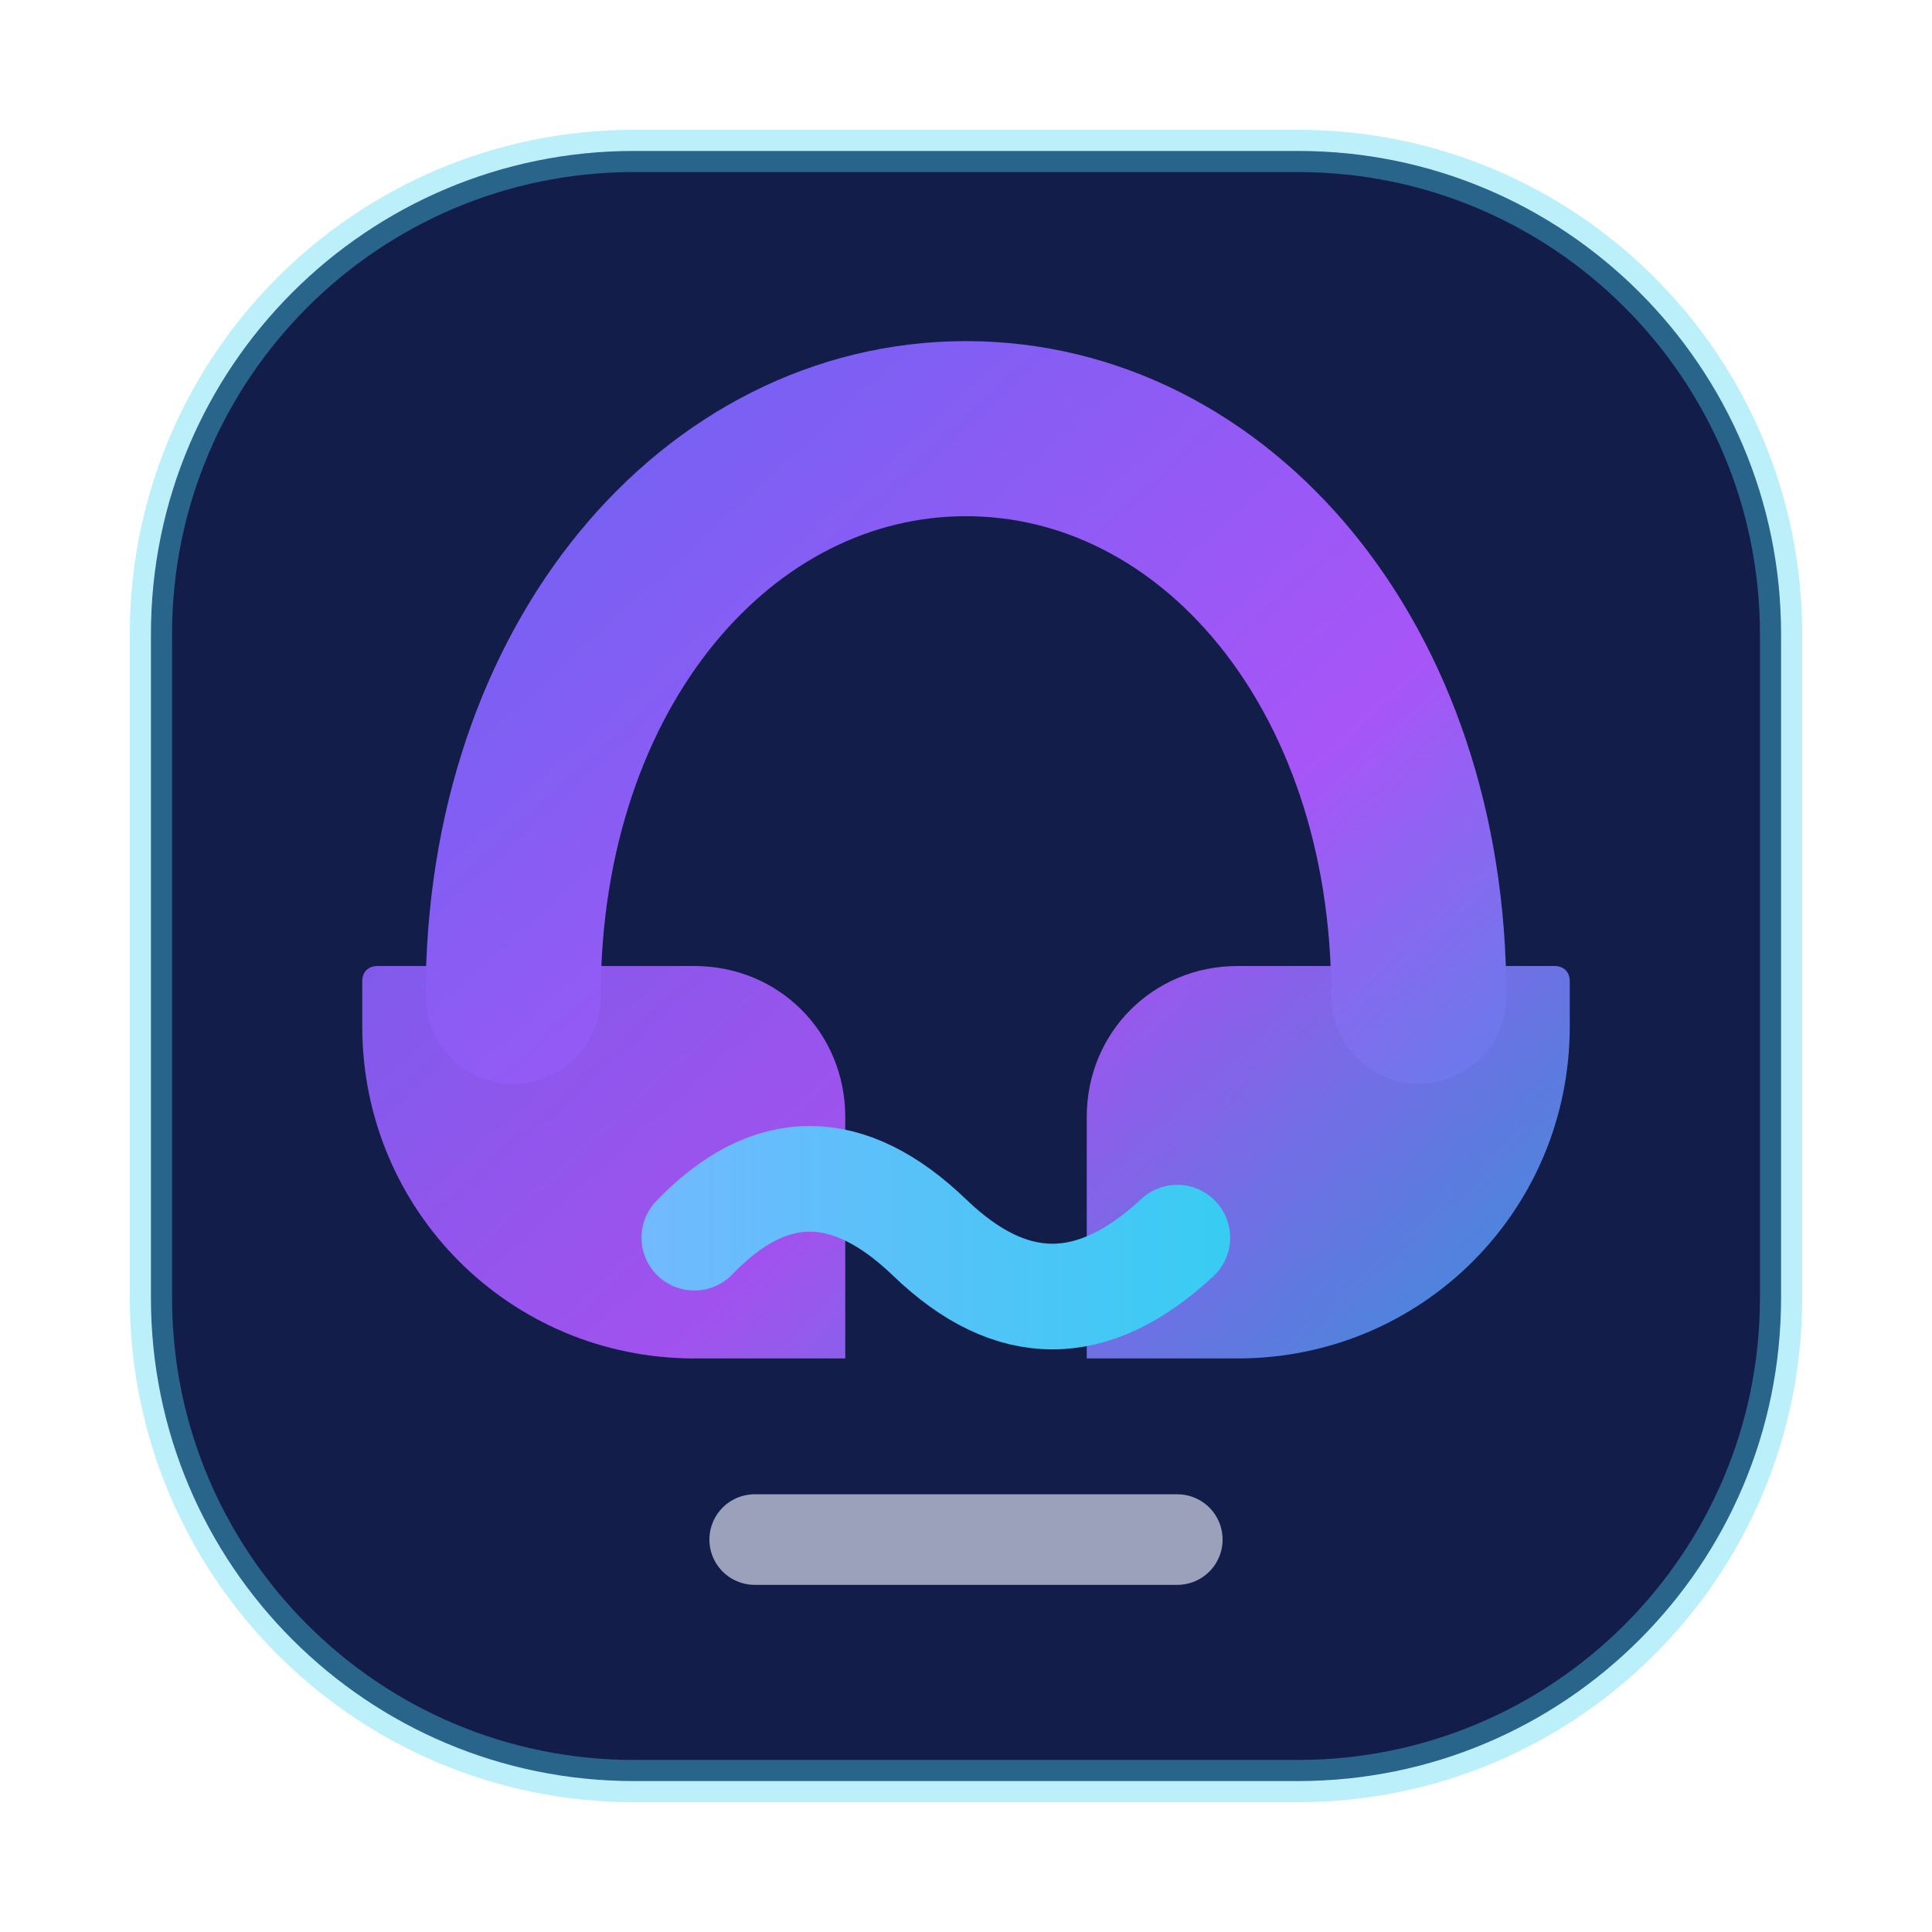
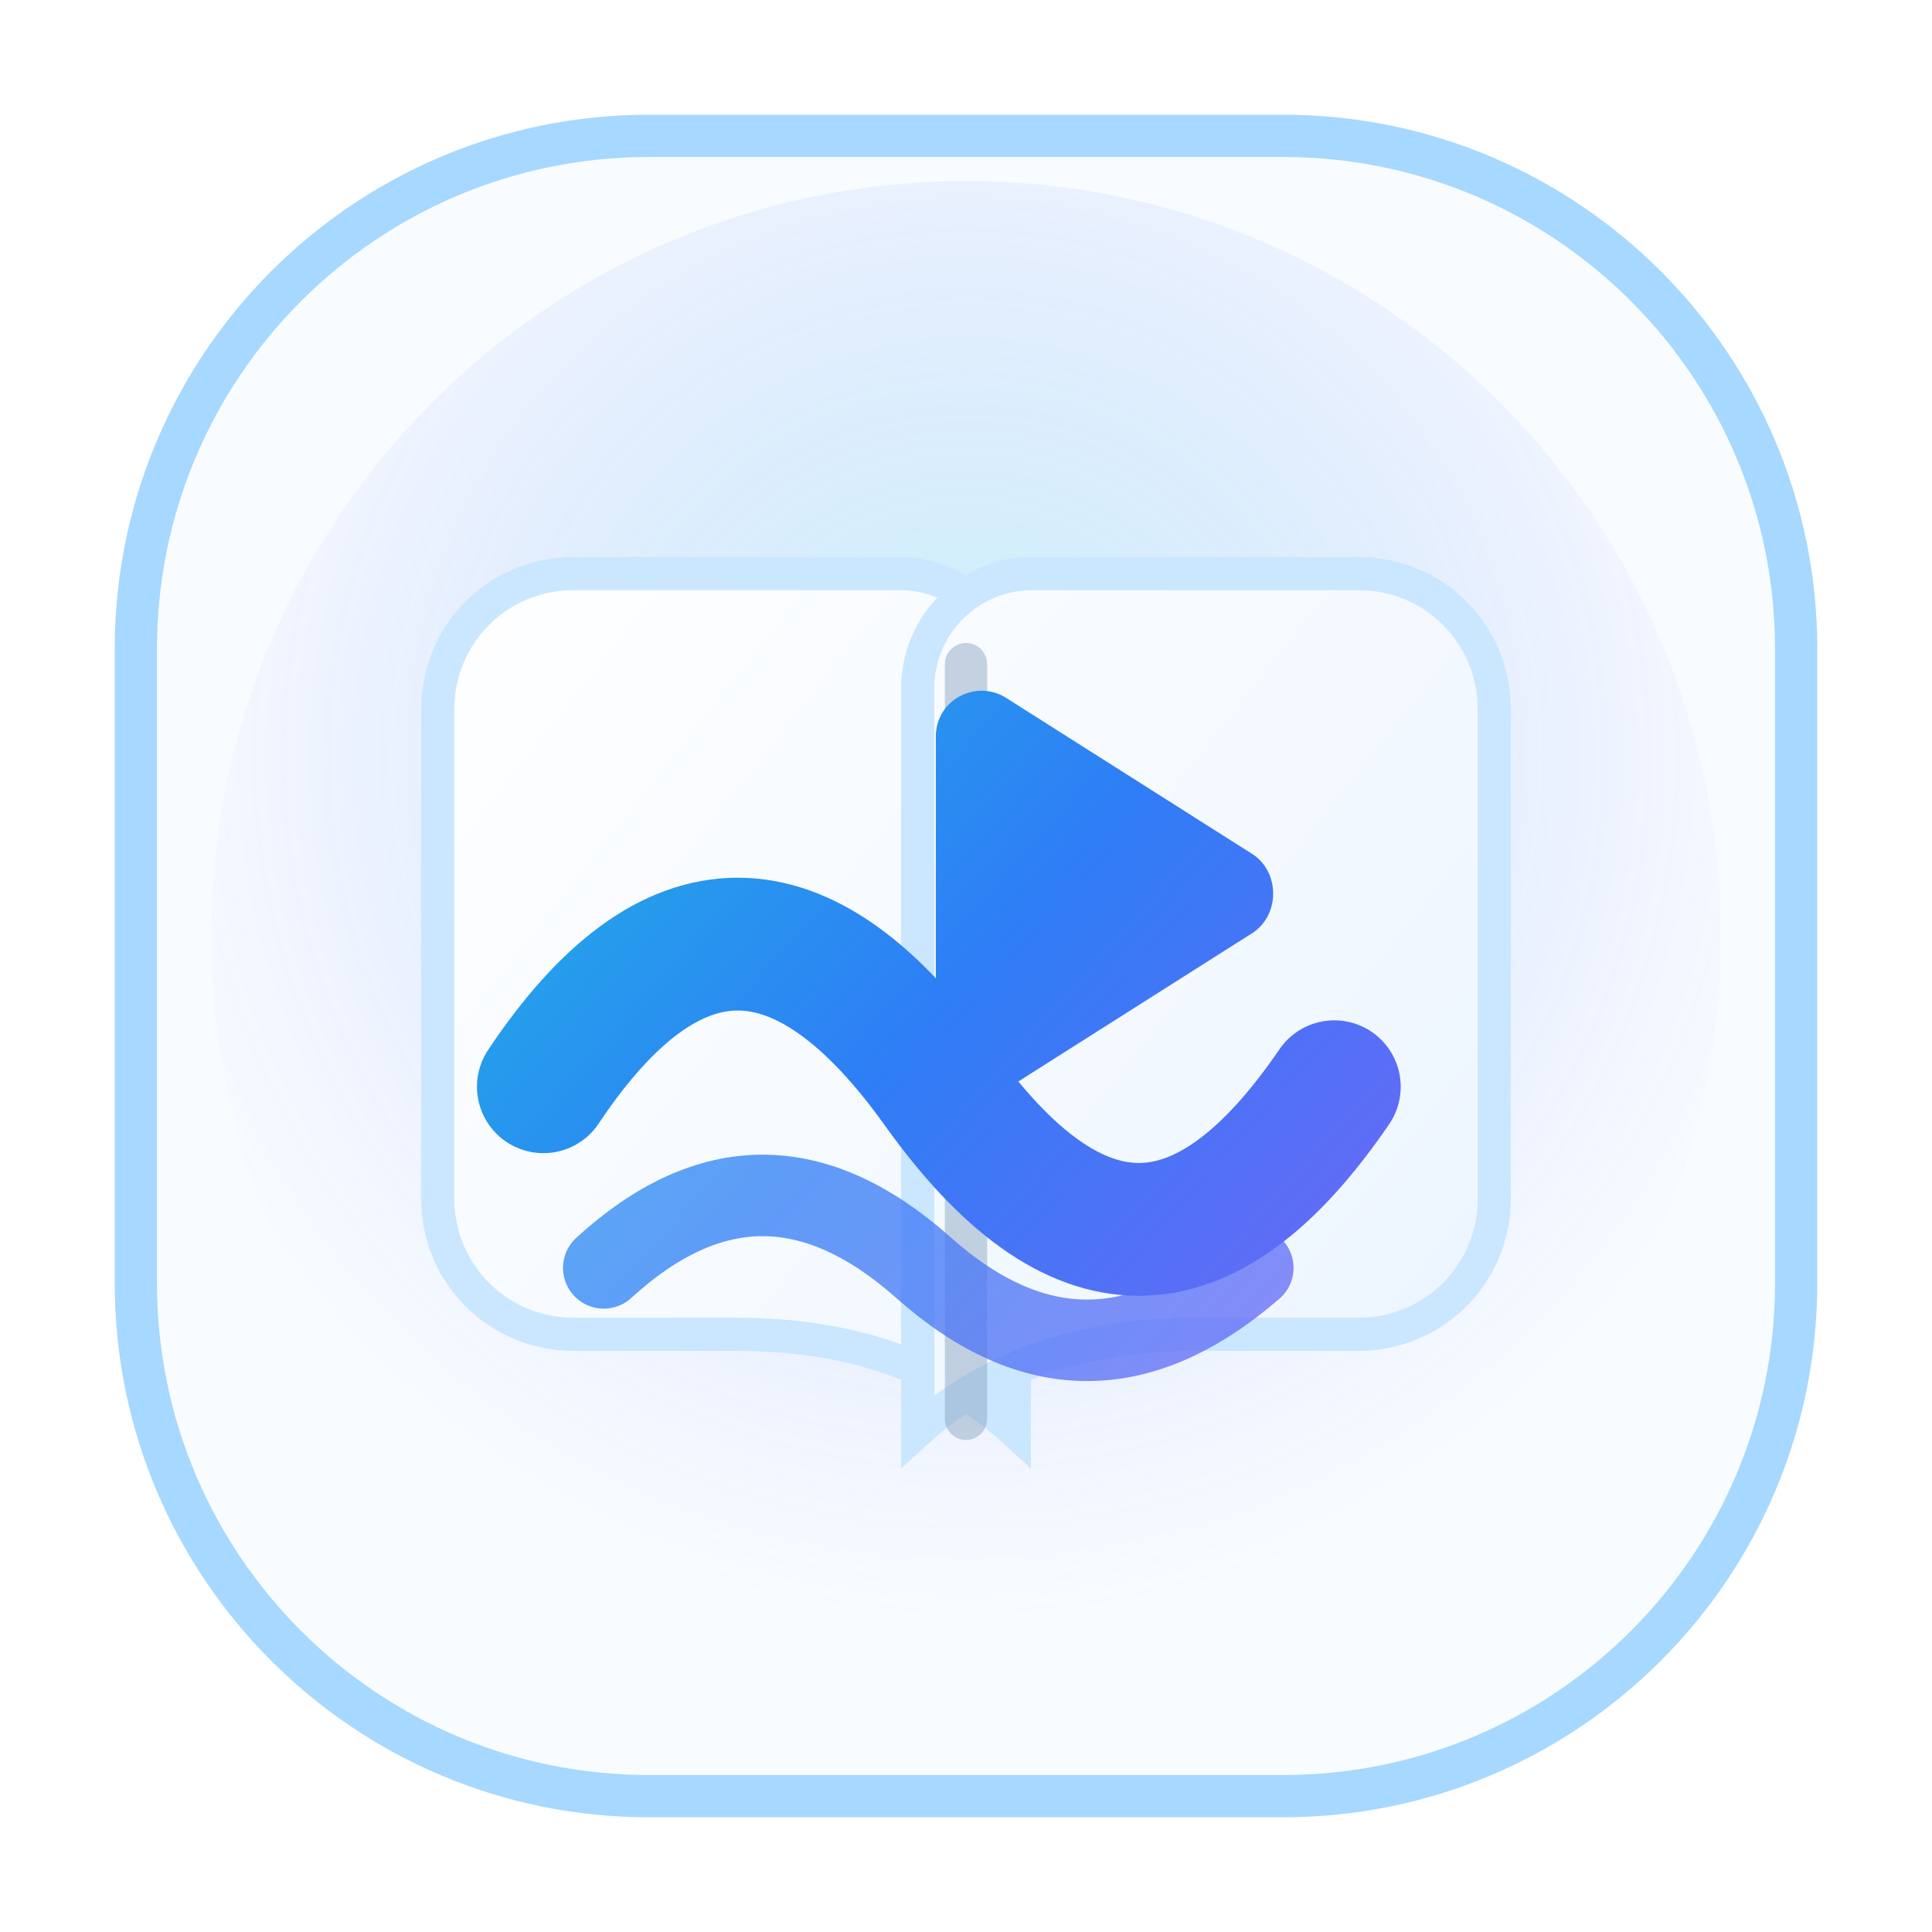
<svg xmlns="http://www.w3.org/2000/svg" width="512" height="512" viewBox="0 0 64 64" fill="none">
  <defs>
-     <linearGradient id="arc" x1="12" y1="10" x2="54" y2="56" gradientUnits="userSpaceOnUse">
-       <stop offset="0" stop-color="#6366f1" />
-       <stop offset=".52" stop-color="#a855f7" />
-       <stop offset="1" stop-color="#06b6d4" />
+     <linearGradient id="mark" x1="14" y1="16" x2="52" y2="50" gradientUnits="userSpaceOnUse">
+       <stop offset="0" stop-color="#18c7df" />
+       <stop offset=".48" stop-color="#2f7df6" />
+       <stop offset="1" stop-color="#8b5cf6" />
    </linearGradient>
-     <linearGradient id="wave" x1="18" y1="41" x2="48" y2="41" gradientUnits="userSpaceOnUse">
-       <stop offset="0" stop-color="#7cb6ff" />
-       <stop offset="1" stop-color="#22d3ee" />
+     <linearGradient id="page" x1="13" y1="20" x2="51" y2="50" gradientUnits="userSpaceOnUse">
+       <stop offset="0" stop-color="#ffffff" />
+       <stop offset="1" stop-color="#eaf4ff" />
    </linearGradient>
+     <radialGradient id="glow" cx="50%" cy="38%" r="58%">
+       <stop offset="0" stop-color="#18c7df" stop-opacity=".22" />
+       <stop offset=".58" stop-color="#2f7df6" stop-opacity=".1" />
+       <stop offset="1" stop-color="#8b5cf6" stop-opacity="0" />
+     </radialGradient>
  </defs>
-   <rect x="5" y="5" width="54" height="54" rx="16" fill="#131d4a" stroke="#4dd7f5" stroke-opacity=".38" stroke-width="1.4" />
-   <path d="M17 33c0-11 6.8-18.8 15-18.8S47 22 47 33" stroke="url(#arc)" stroke-width="5.8" stroke-linecap="round" fill="none" />
-   <path d="M17 32h6c2.8 0 5 2.2 5 5v8h-5c-6.1 0-11-4.9-11-11v-1.5c0-.3.2-.5.5-.5H17Z" fill="url(#arc)" opacity=".95" />
-   <path d="M47 32h-6c-2.8 0-5 2.2-5 5v8h5c6.1 0 11-4.9 11-11v-1.5c0-.3-.2-.5-.5-.5H47Z" fill="url(#arc)" opacity=".95" />
-   <path d="M23 41c2.5-2.6 5.1-2.6 7.8 0s5.4 2.6 8.2 0" stroke="url(#wave)" stroke-width="3.5" stroke-linecap="round" fill="none" />
-   <path d="M25 51h14" stroke="#eef1ff" stroke-opacity=".62" stroke-width="3" stroke-linecap="round" />
+   <rect x="4.5" y="4.5" width="55" height="55" rx="17" fill="#f8fcff" stroke="#a7d8ff" stroke-width="1.4" />
+   <circle cx="32" cy="31" r="25" fill="url(#glow)" />
+   <path d="M14.5 23.5c0-2.5 2-4.5 4.5-4.5h10.8c2.1 0 3.8 1.7 3.8 3.8v24.6c-2.3-2.1-5.4-3.2-9.2-3.2H19c-2.5 0-4.5-2-4.5-4.5V23.5Z" fill="url(#page)" stroke="#cae7ff" stroke-width="1.1" />
+   <path d="M49.5 23.5c0-2.5-2-4.5-4.5-4.5H34.2c-2.1 0-3.8 1.7-3.8 3.8v24.6c2.3-2.1 5.4-3.2 9.2-3.2H45c2.5 0 4.5-2 4.5-4.5V23.5Z" fill="url(#page)" stroke="#cae7ff" stroke-width="1.1" />
+   <path d="M32 22v25" stroke="#8aa3bd" stroke-opacity=".48" stroke-width="1.4" stroke-linecap="round" />
+   <path d="M18 36c4.2-6.3 8.6-6.3 13.1 0s8.8 6.3 13.1 0" stroke="url(#mark)" stroke-width="4.4" stroke-linecap="round" stroke-linejoin="round" />
+   <path d="M20 42c3.5-3.2 7-3.2 10.6 0s7.2 3.2 10.9 0" stroke="url(#mark)" stroke-width="2.7" stroke-linecap="round" stroke-linejoin="round" opacity=".76" />
+   <path d="M31 24.4c0-1.2 1.3-1.9 2.3-1.3l8.2 5.2c.9.6.9 2 0 2.6l-8.2 5.2c-1 .6-2.3-.1-2.3-1.3V24.4Z" fill="url(#mark)" />
</svg>
